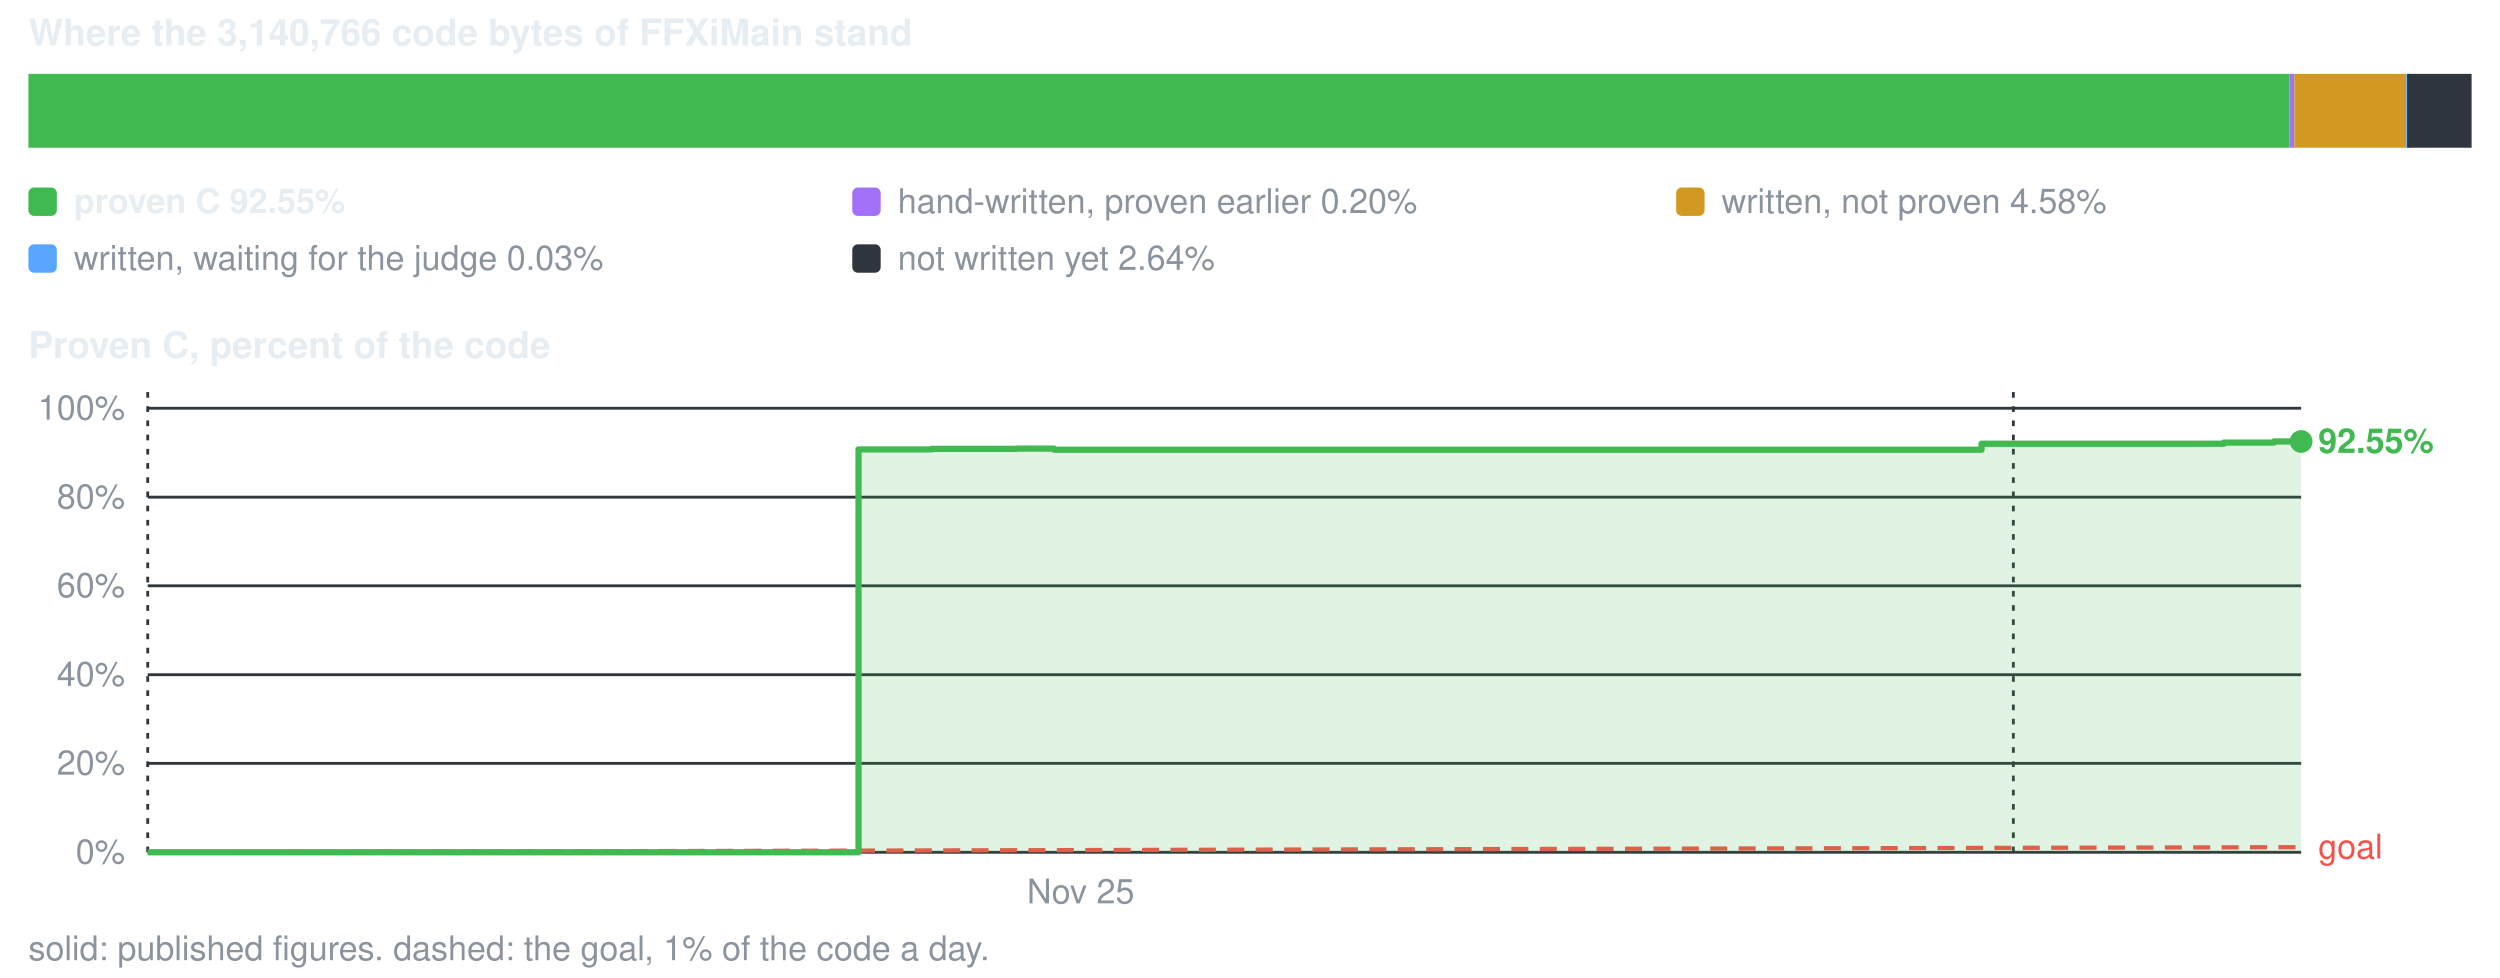
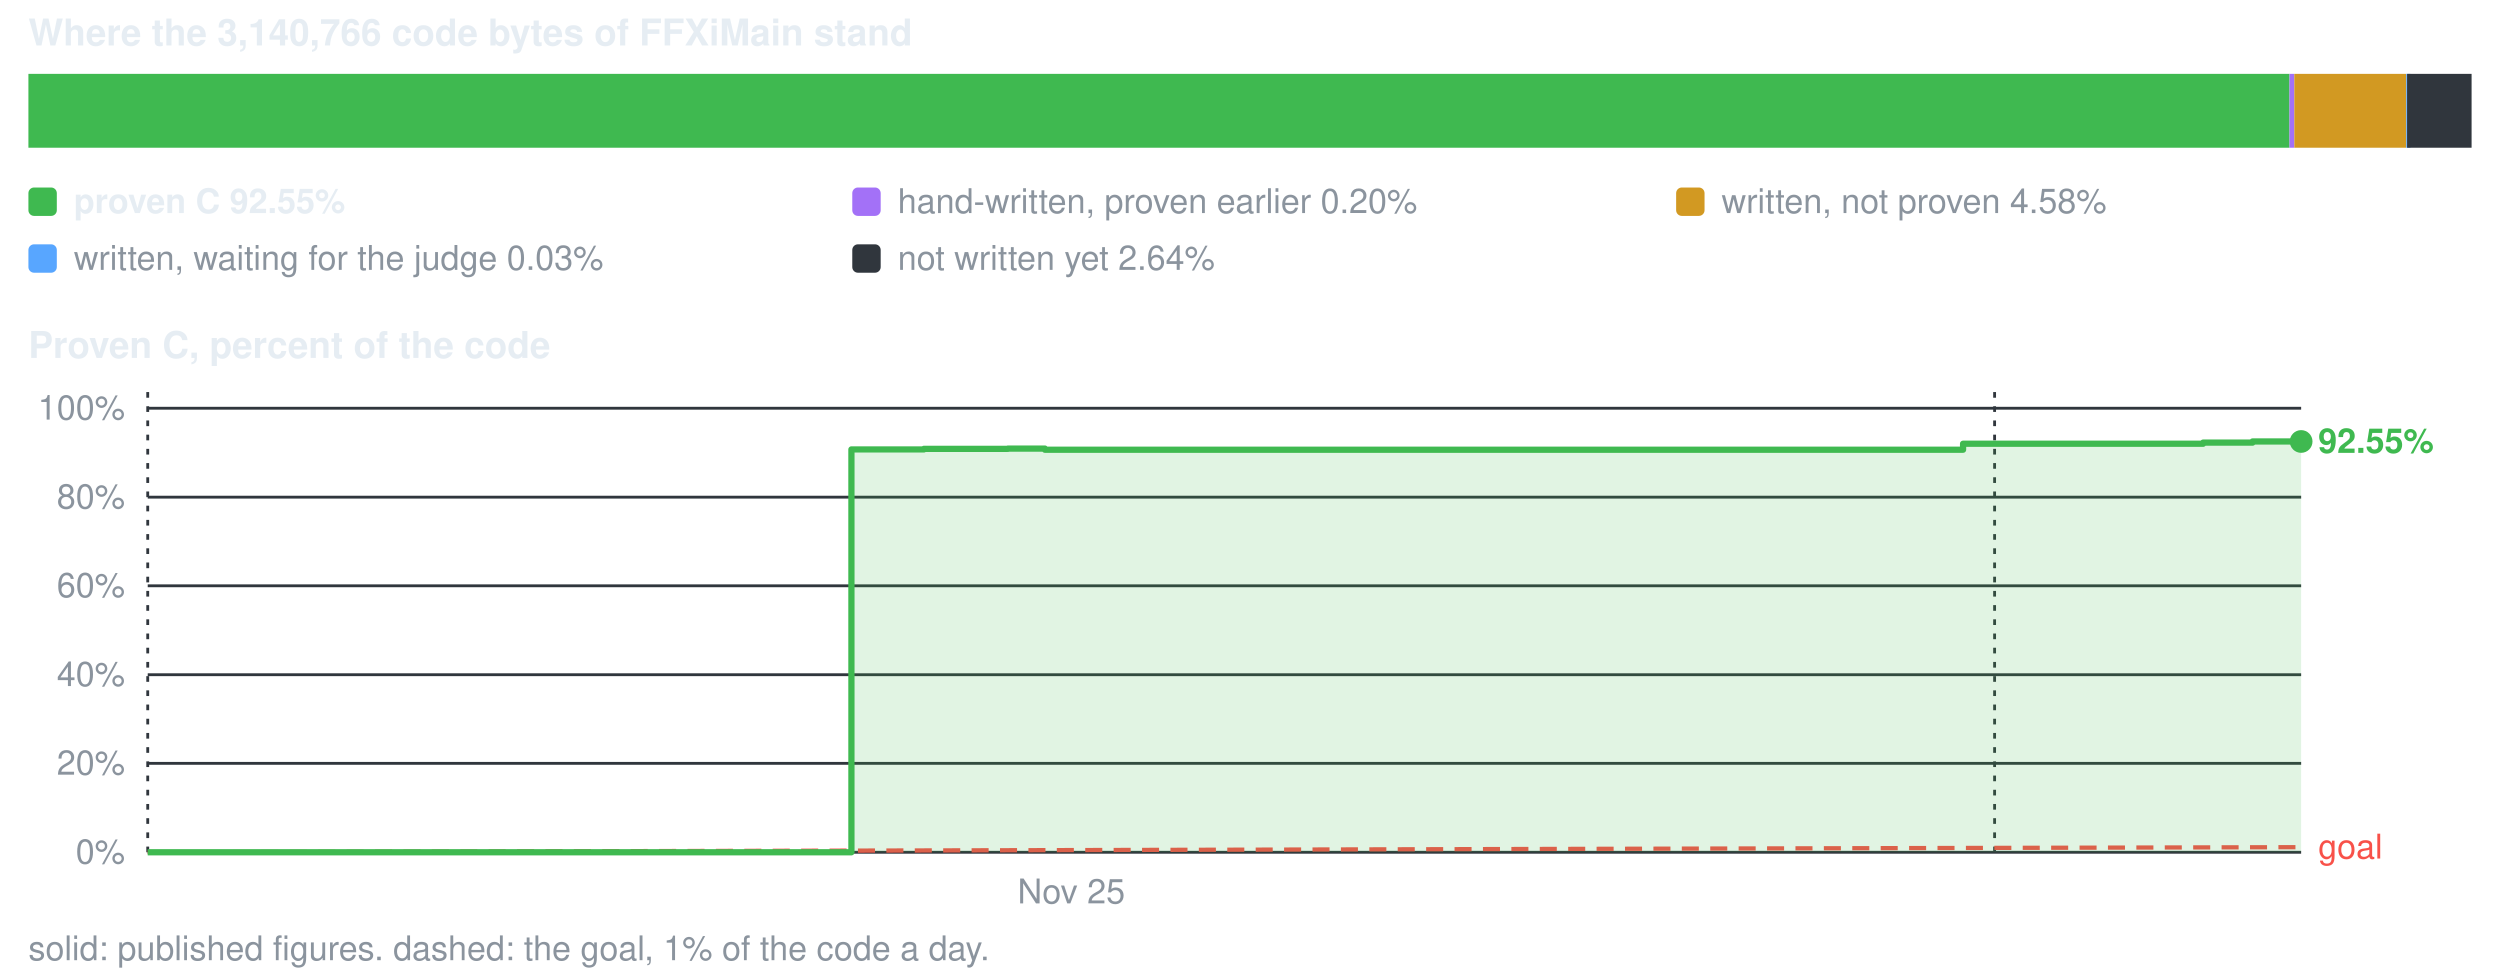
<svg xmlns="http://www.w3.org/2000/svg" viewBox="0 0 880 344" width="880" height="344" role="img" aria-label="conversion progress">
  <style>text{font-family:-apple-system,BlinkMacSystemFont,'Segoe UI',Helvetica,Arial,sans-serif;font-size:12px;fill:#8b949e}.s{fill:#e6edf3;font-weight:600}.b{font-size:13px}</style>
  <text x="10" y="16" class="s b">Where the 3,140,766 code bytes of FFXiMain stand</text>
  <rect x="10.0" y="26" width="795.9" height="26" fill="#3fb950" />
  <rect x="805.9" y="26" width="1.7" height="26" fill="#a371f7" />
  <rect x="807.6" y="26" width="39.4" height="26" fill="#d29922" />
  <rect x="847.0" y="26" width="1.5" height="26" fill="#58a6ff" />
  <rect x="847.3" y="26" width="22.7" height="26" fill="#30363d" />
  <rect x="10" y="66" width="10" height="10" rx="2" fill="#3fb950" />
  <text x="26" y="75" class="s">proven C 92.55%</text>
  <rect x="300" y="66" width="10" height="10" rx="2" fill="#a371f7" />
  <text x="316" y="75">hand-written, proven earlier 0.20%</text>
  <rect x="590" y="66" width="10" height="10" rx="2" fill="#d29922" />
  <text x="606" y="75">written, not proven 4.58%</text>
  <rect x="10" y="86" width="10" height="10" rx="2" fill="#58a6ff" />
  <text x="26" y="95">written, waiting for the judge 0.03%</text>
  <rect x="300" y="86" width="10" height="10" rx="2" fill="#30363d" />
  <text x="316" y="95">not written yet 2.64%</text>
  <text x="10" y="126" class="s b">Proven C, percent of the code</text>
  <line x1="52" y1="300.0" x2="810" y2="300.0" stroke="#30363d" stroke-width="1" />
  <text x="44" y="304.0" text-anchor="end">0%</text>
  <line x1="52" y1="268.7" x2="810" y2="268.7" stroke="#30363d" stroke-width="1" />
  <text x="44" y="272.7" text-anchor="end">20%</text>
  <line x1="52" y1="237.5" x2="810" y2="237.5" stroke="#30363d" stroke-width="1" />
  <text x="44" y="241.5" text-anchor="end">40%</text>
  <line x1="52" y1="206.2" x2="810" y2="206.2" stroke="#30363d" stroke-width="1" />
  <text x="44" y="210.2" text-anchor="end">60%</text>
  <line x1="52" y1="175.0" x2="810" y2="175.0" stroke="#30363d" stroke-width="1" />
  <text x="44" y="179.0" text-anchor="end">80%</text>
  <line x1="52" y1="143.7" x2="810" y2="143.7" stroke="#30363d" stroke-width="1" />
  <text x="44" y="147.7" text-anchor="end">100%</text>
  <line x1="52.0" y1="138" x2="52.0" y2="300" stroke="#30363d" stroke-width="1" stroke-dasharray="2 3" />
-   <text x="380.4" y="318" text-anchor="middle">Nov 25</text>
-   <line x1="708.7" y1="138" x2="708.7" y2="300" stroke="#30363d" stroke-width="1" stroke-dasharray="2 3" />
+   <text x="377.1" y="318" text-anchor="middle">Nov 25</text>
+   <line x1="702.1" y1="138" x2="702.1" y2="300" stroke="#30363d" stroke-width="1" stroke-dasharray="2 3" />
  <line x1="52.0" y1="300.0" x2="810.0" y2="298.2" stroke="#f85149" stroke-width="1.5" stroke-dasharray="6 4" />
  <text x="816.0" y="302.2" style="fill:#f85149">goal</text>
-   <path d="M52.0 300.0 H302.2 V158.2 H327.9 V158.0 H339.0 V158.0 H344.3 V158.0 H357.9 V157.9 H365.5 V157.9 H371.0 V158.3 H697.5 V156.2 H782.8 V155.8 H800.4 V155.4 H805.7 V155.4 H810.0 V155.4 V300.0 H52.0 Z" fill="#3fb950" fill-opacity="0.16" />
-   <path d="M52.0 300.0 H302.2 V158.2 H327.9 V158.0 H339.0 V158.0 H344.3 V158.0 H357.9 V157.9 H365.5 V157.9 H371.0 V158.3 H697.5 V156.2 H782.8 V155.8 H800.4 V155.4 H805.7 V155.4 H810.0 V155.4" fill="none" stroke="#3fb950" stroke-width="2.2" stroke-linejoin="round" />
+   <path d="M52.0 300.0 H299.7 V158.2 H325.2 V158.0 H336.2 V158.0 H341.4 V158.0 H354.8 V157.9 H362.4 V157.9 H367.8 V158.3 H691.0 V156.2 H775.5 V155.8 H792.9 V155.4 H798.1 V155.4 H802.5 V155.4 H810.0 V155.4 V300.0 H52.0 Z" fill="#3fb950" fill-opacity="0.16" />
+   <path d="M52.0 300.0 H299.7 V158.2 H325.2 V158.0 H336.2 V158.0 H341.4 V158.0 H354.8 V157.9 H362.4 V157.9 H367.8 V158.3 H691.0 V156.2 H775.5 V155.8 H792.9 V155.4 H798.1 V155.4 H802.5 V155.4 H810.0 V155.4" fill="none" stroke="#3fb950" stroke-width="2.2" stroke-linejoin="round" />
  <circle cx="810.0" cy="155.4" r="4" fill="#3fb950" />
  <text x="816.0" y="159.4" class="s" style="fill:#3fb950">92.55%</text>
  <text x="10" y="338">solid: published figures. dashed: the goal, 1% of the code a day.</text>
</svg>
